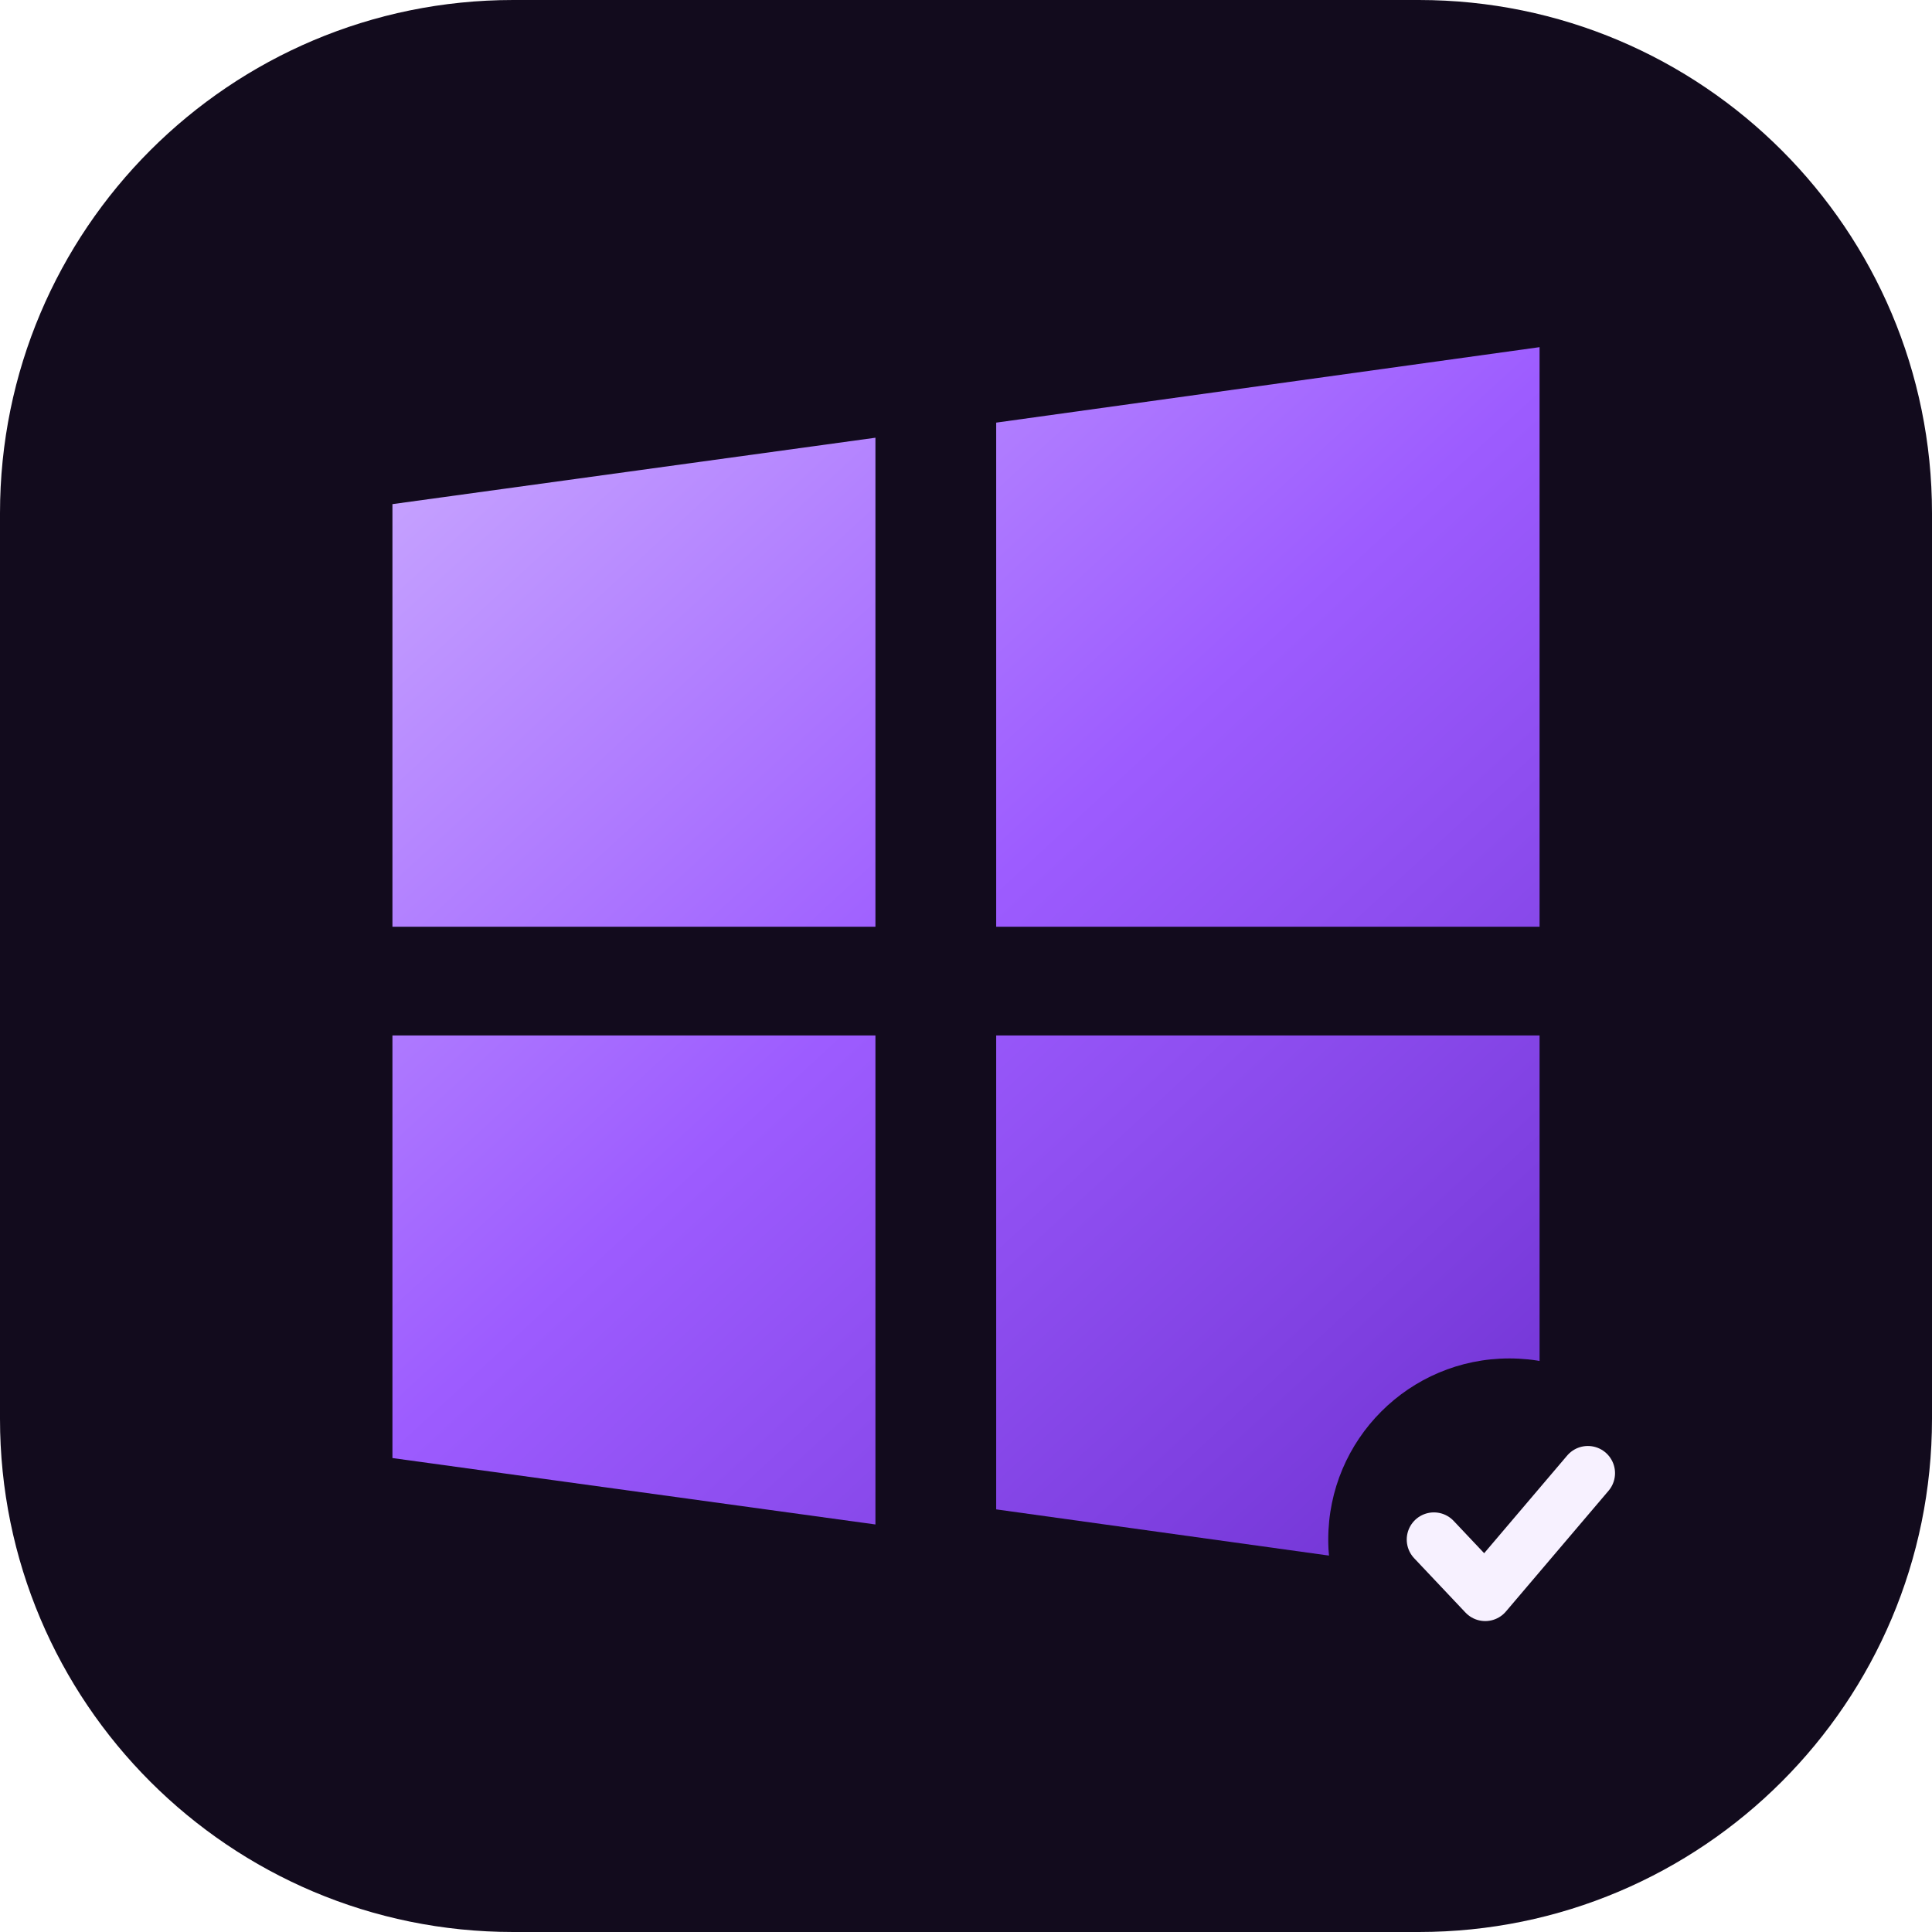
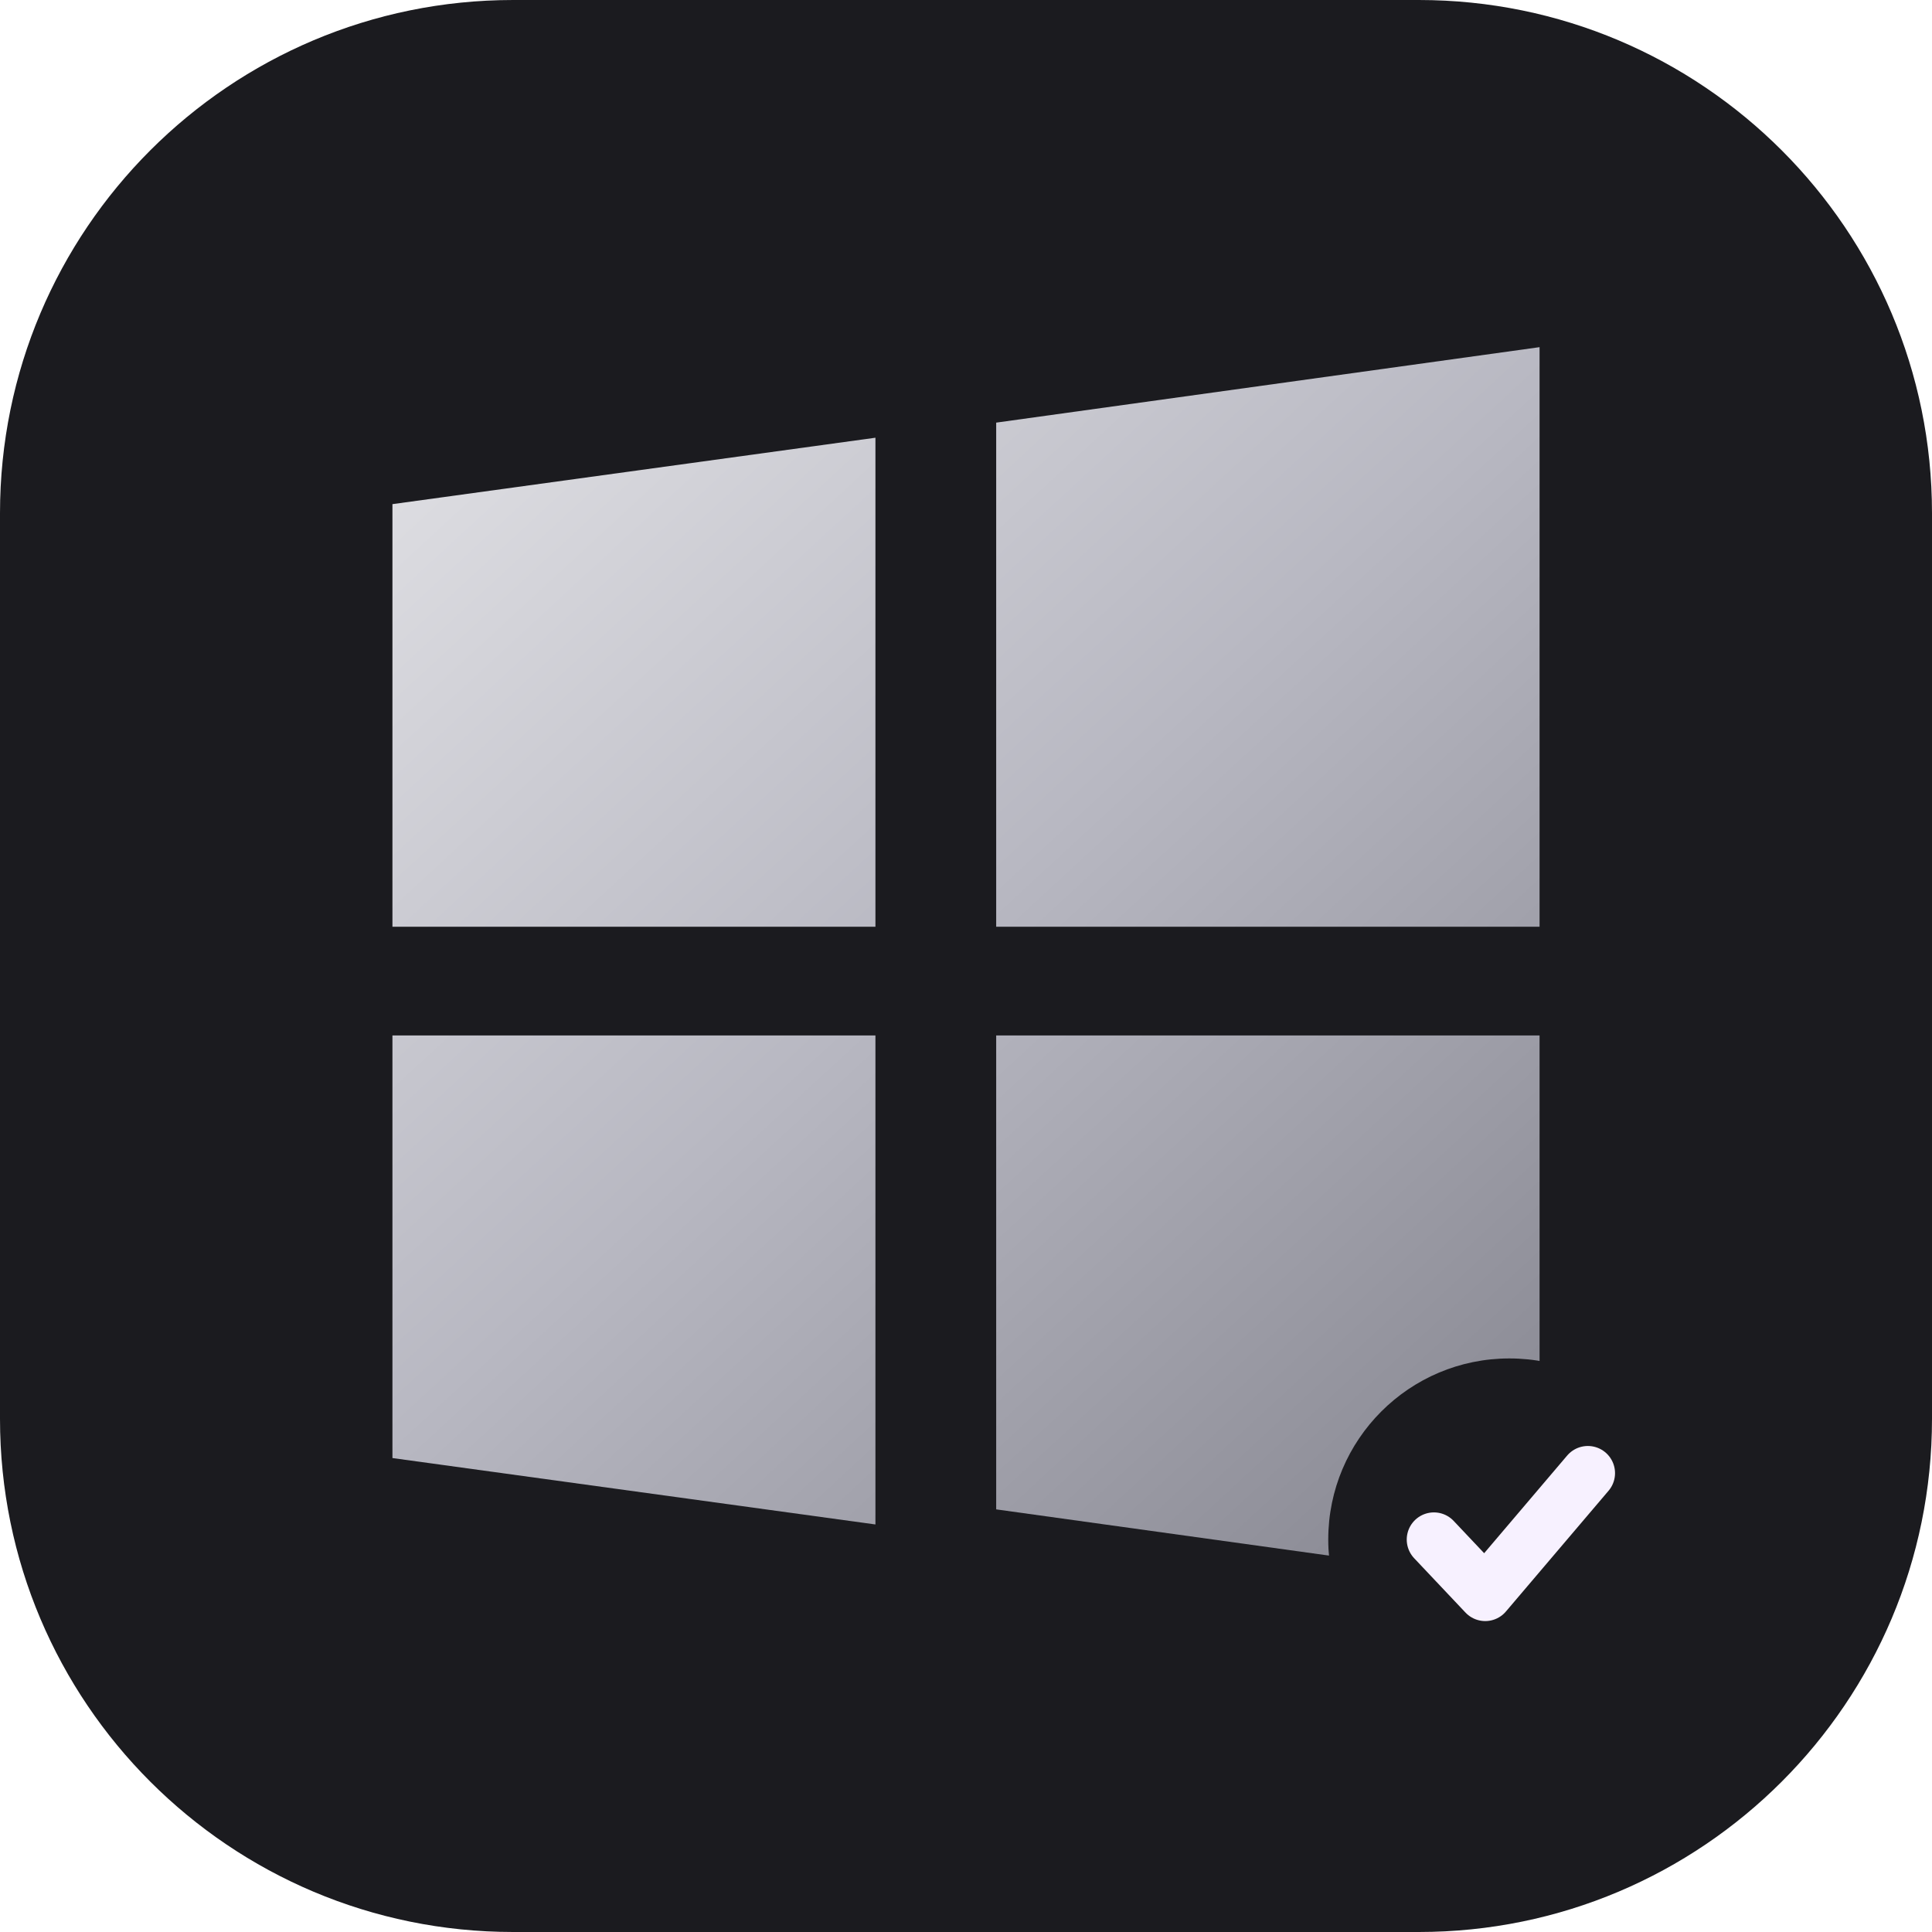
<svg xmlns="http://www.w3.org/2000/svg" viewBox="0 0 64 64" role="img" aria-labelledby="title">
  <defs>
    <linearGradient id="purple" x1="8" y1="6" x2="56" y2="58" gradientUnits="userSpaceOnUse">
-       <stop stop-color="#d8c2ff" />
-       <stop offset=".48" stop-color="#9d5cff" />
-       <stop offset="1" stop-color="#6225c4" />
+       <stop stop-color="#eeeeF0" />
+       <stop offset=".48" stop-color="#b8b8c2" />
+       <stop offset="1" stop-color="#777781" />
    </linearGradient>
  </defs>
-   <rect width="64" height="64" rx="17" fill="#120b1d" />
+   <rect width="64" height="64" rx="17" fill="#1b1b1f" />
  <path d="M13 16.7 29 14.5v16.2H13V16.7Zm20 13.9V14l18-2.5v19.2H33Zm-20 3.7h16v16.2l-16-2.2V34.3Zm20 0h18v18.2l-18-2.5V34.3Z" fill="url(#purple)" />
-   <circle cx="50" cy="51" r="6" fill="#120b1d" />
+   <circle cx="50" cy="51" r="6" fill="#1b1b1f" />
  <path d="m47.5 51 1.7 1.8 3.4-4" fill="none" stroke="#f7f1ff" stroke-linecap="round" stroke-linejoin="round" stroke-width="1.8" />
</svg>
